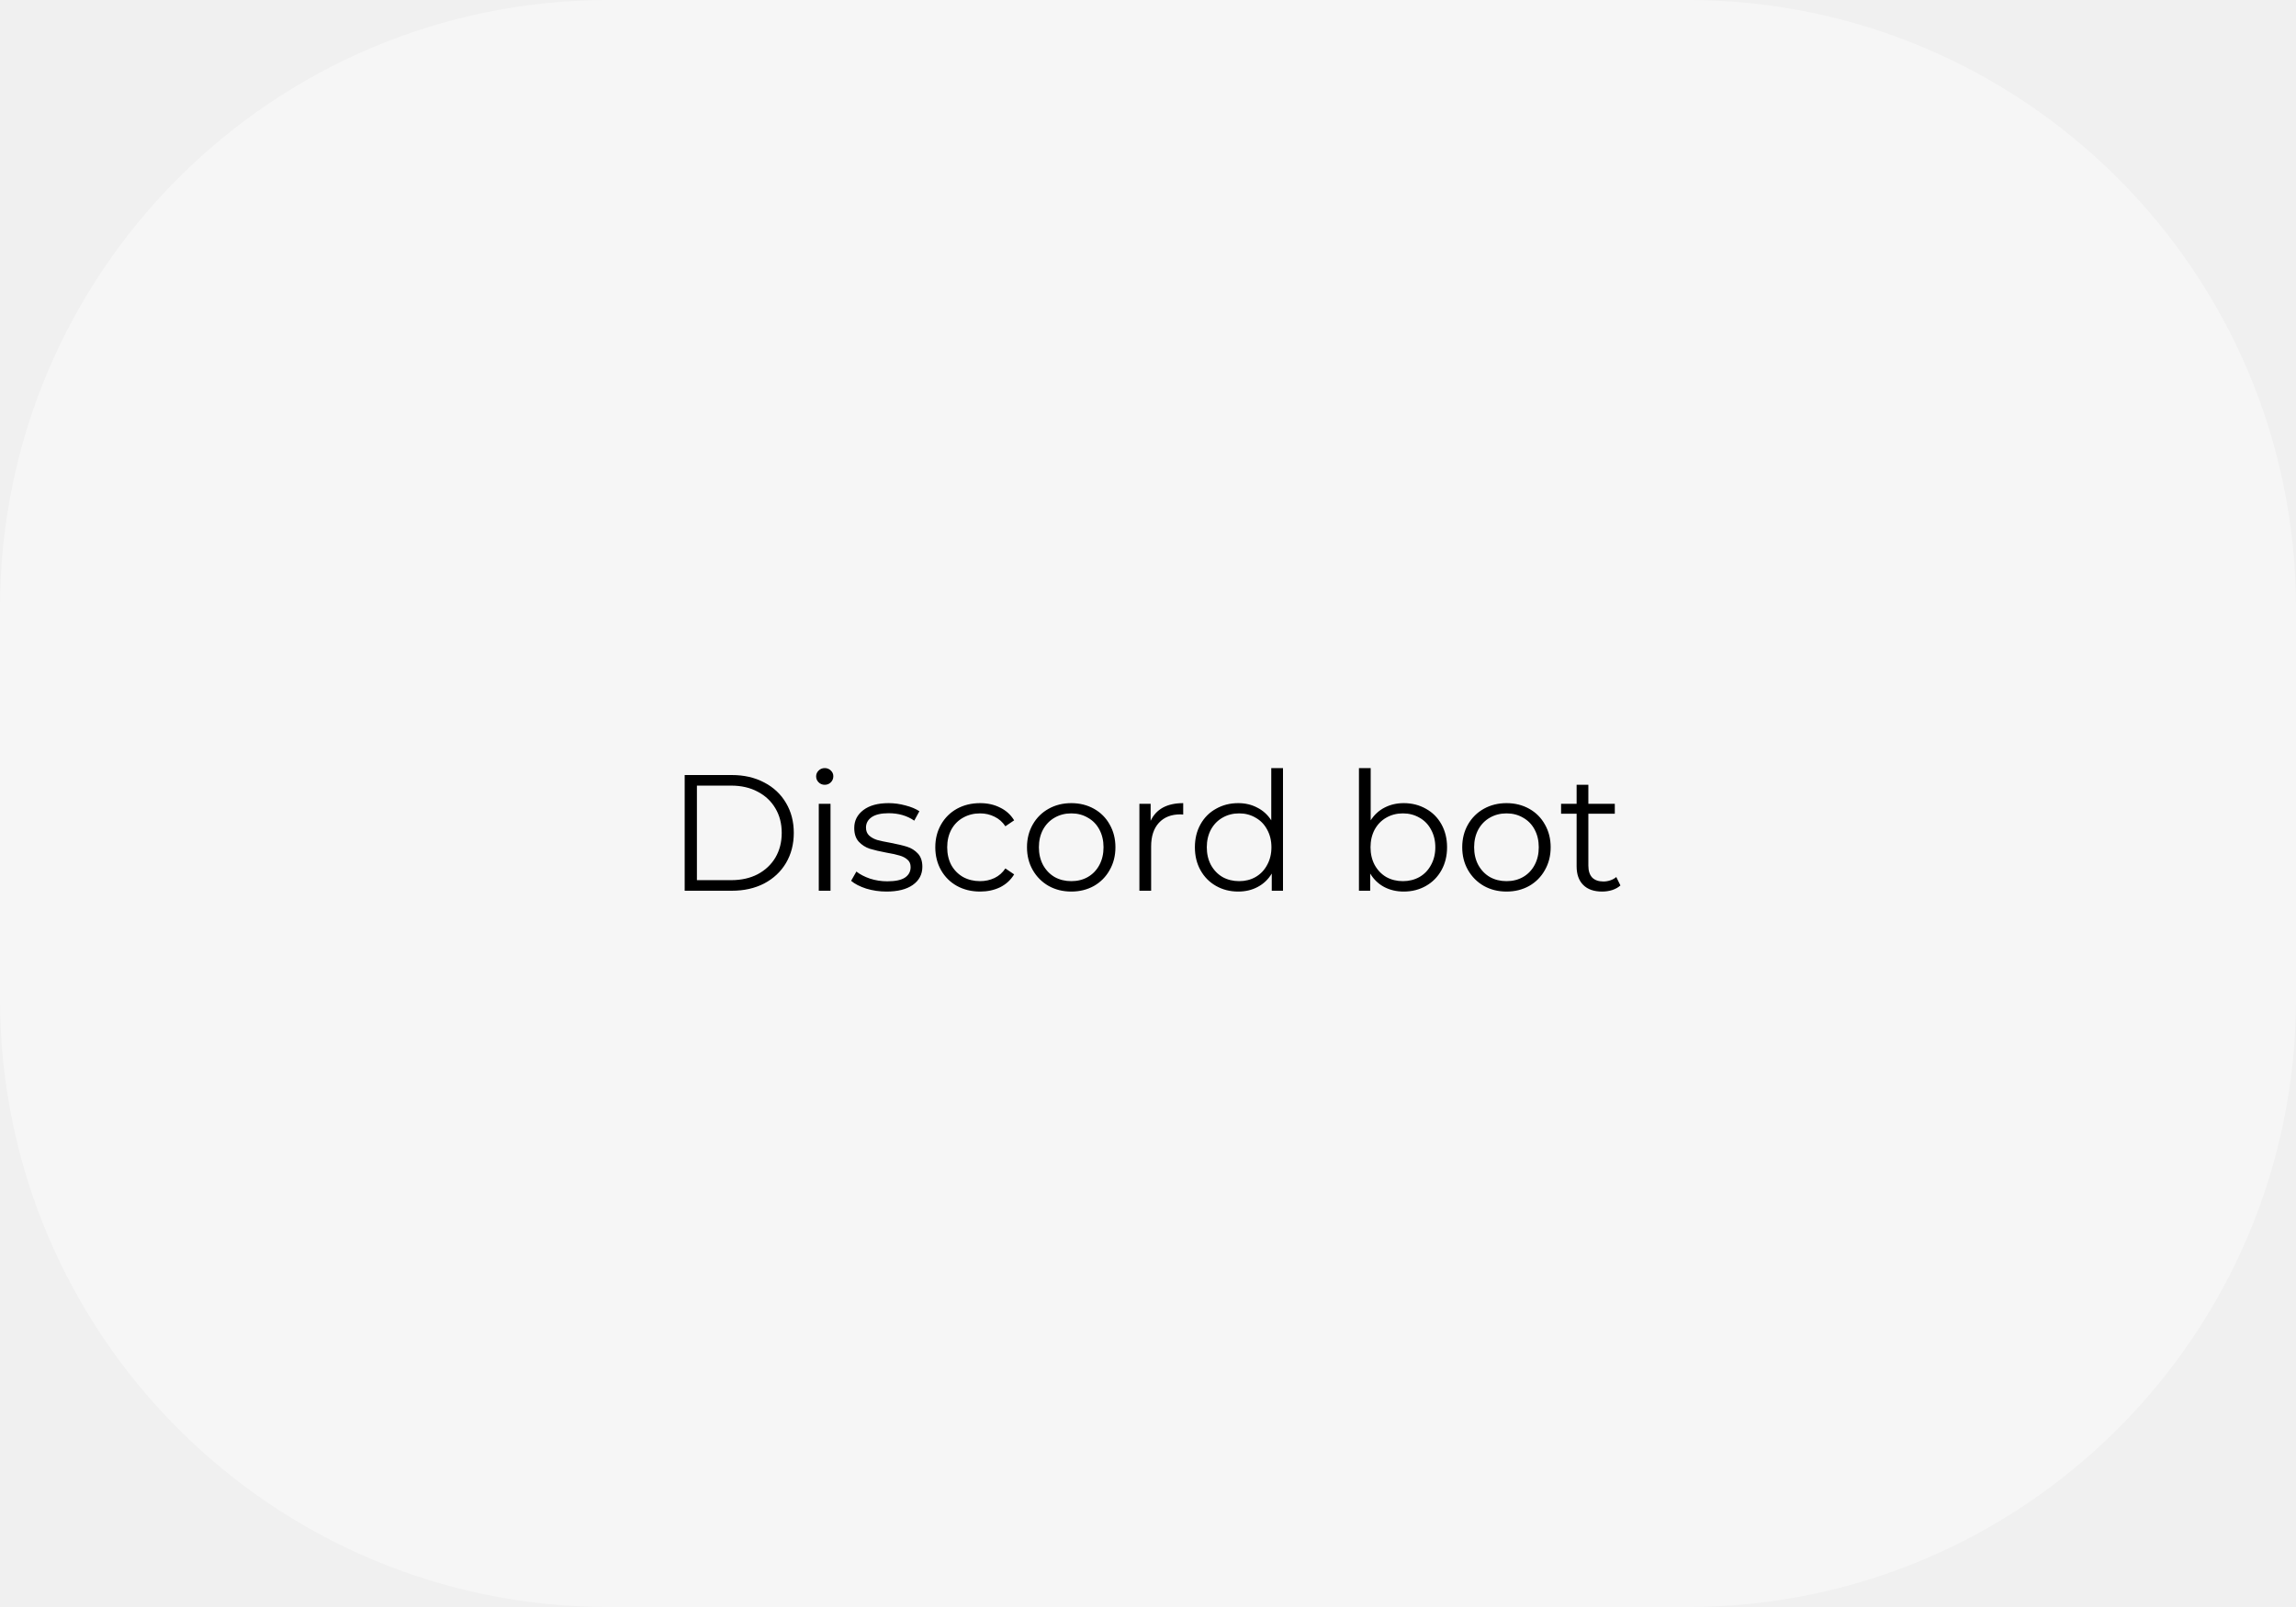
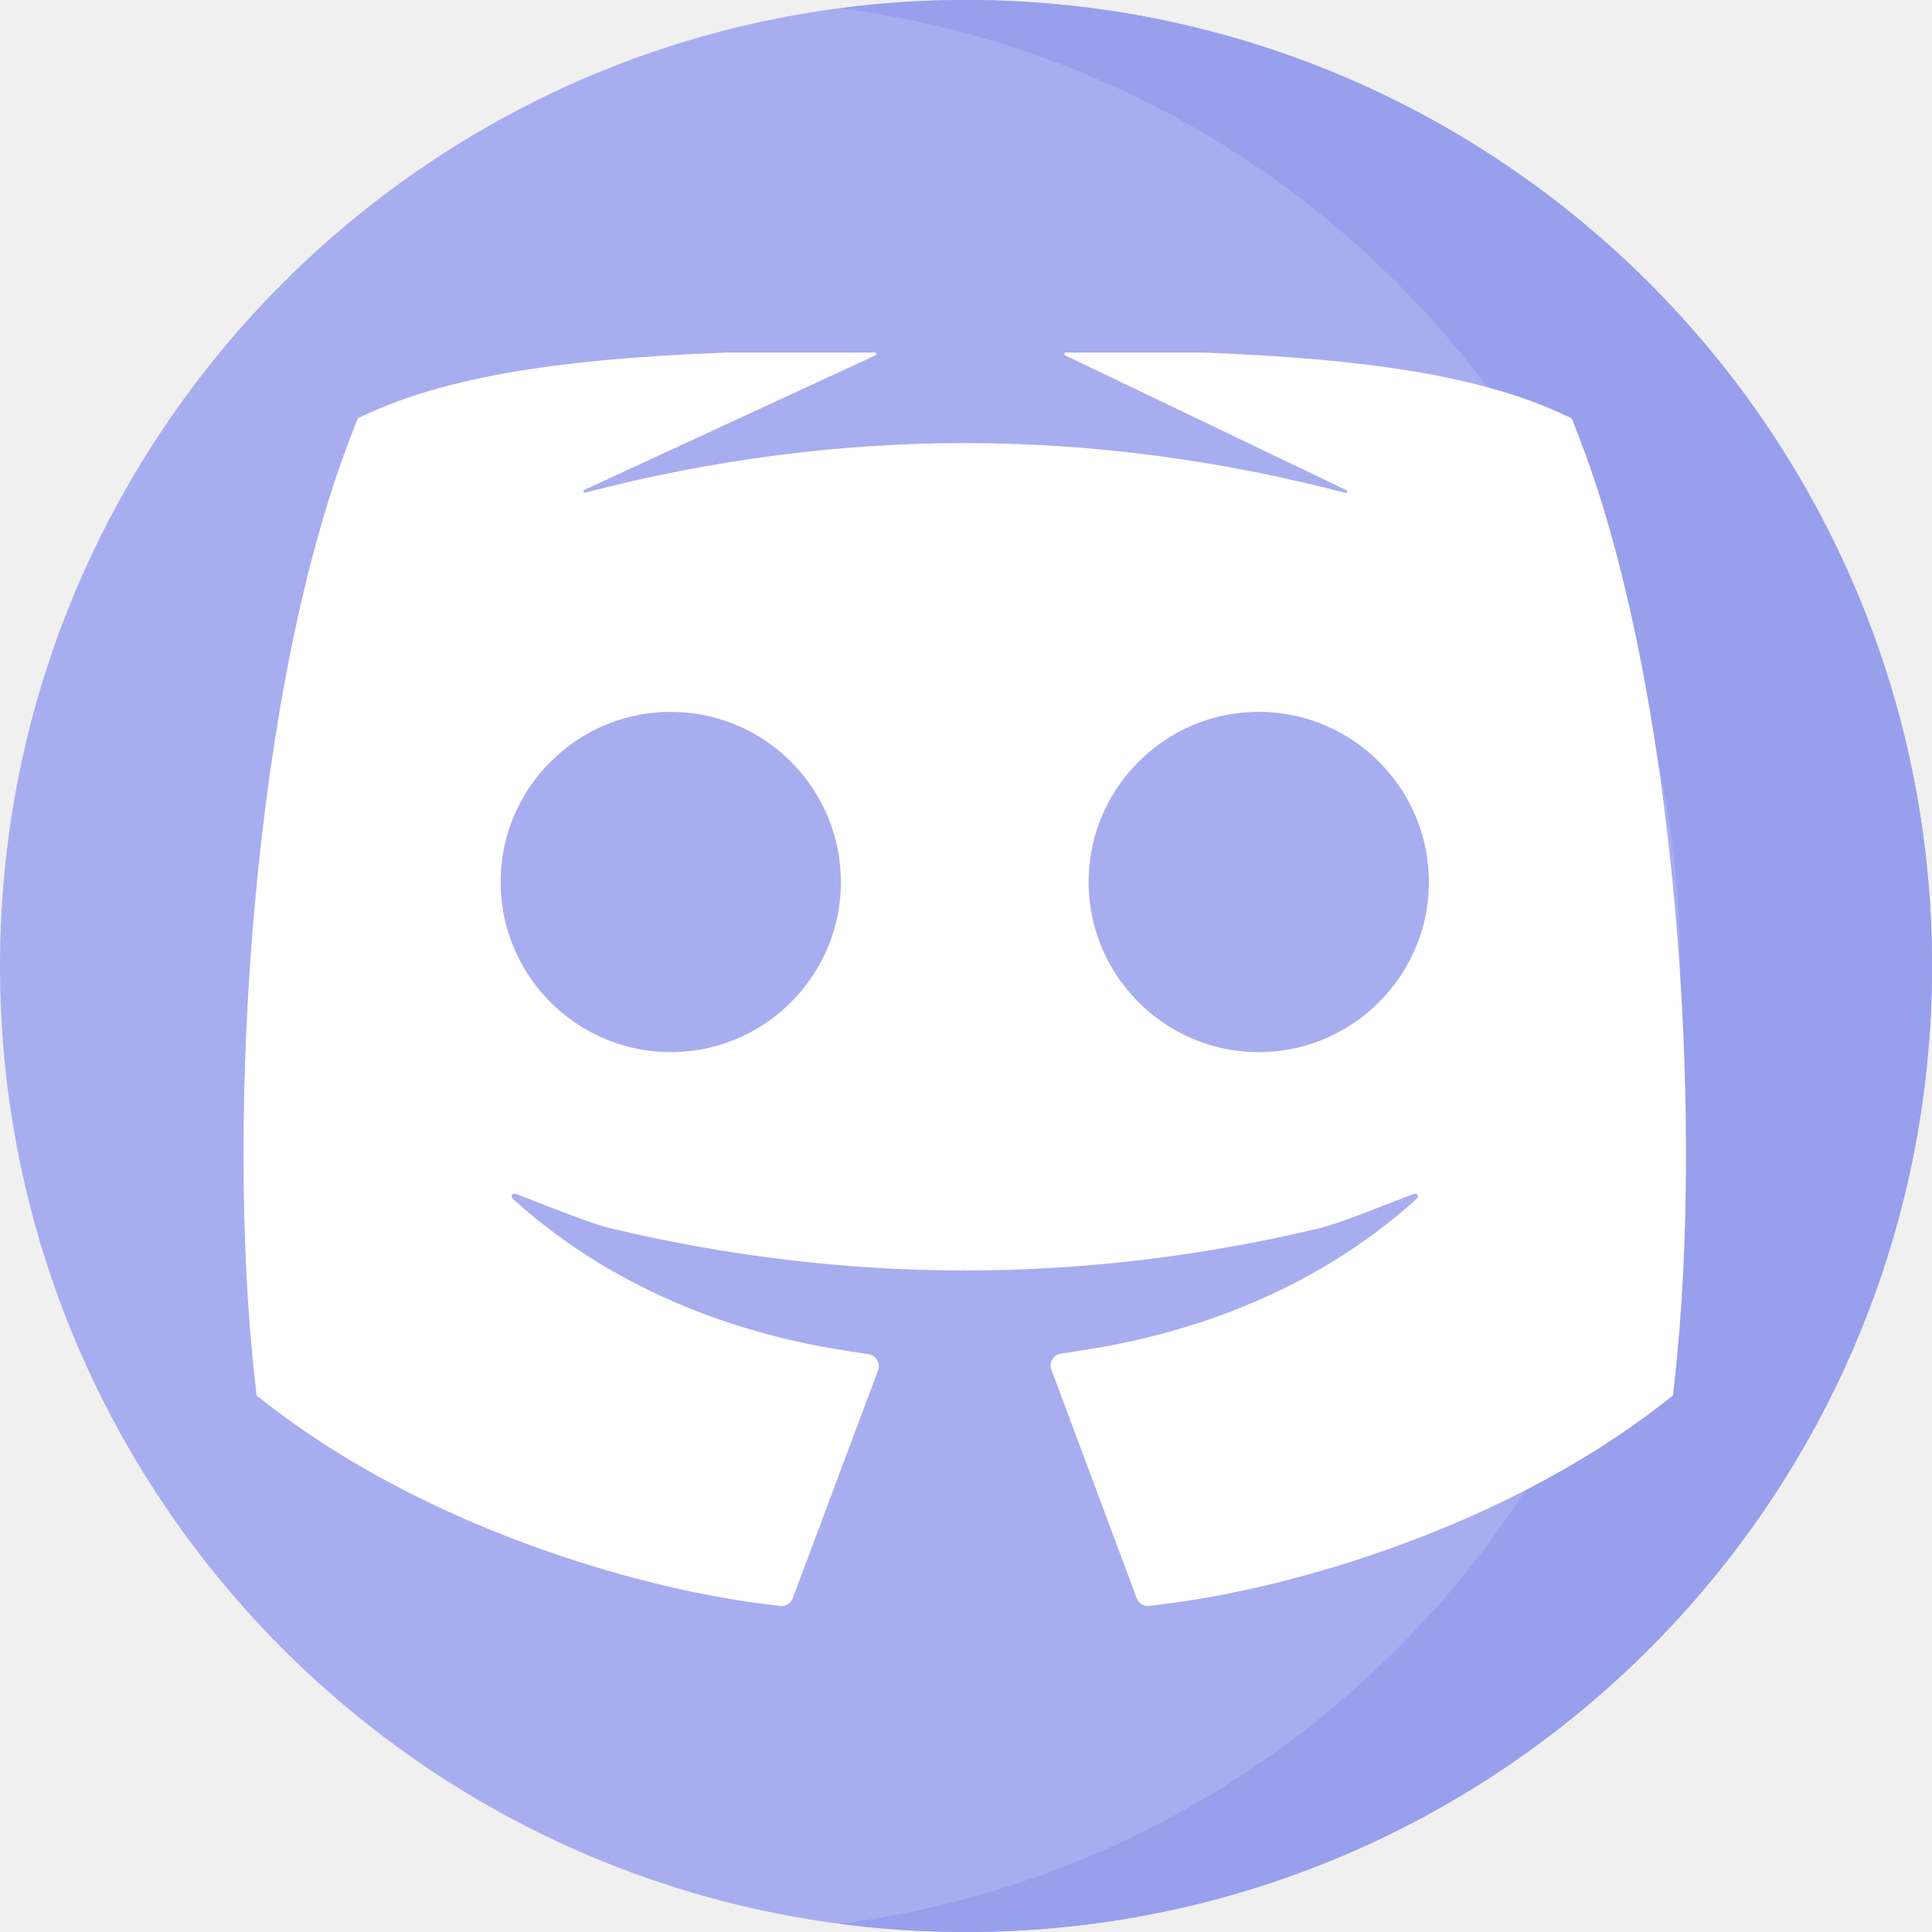
- <svg xmlns="http://www.w3.org/2000/svg" width="100%" height="100%" viewBox="0 0 500 350" fill="none">
-   <rect className="shape" width="500" height="350" rx="132.5" fill="white" fill-opacity=" 0.4" />
-   <path d="M149.104 168.8H159.364C162.028 168.8 164.38 169.34 166.42 170.42C168.46 171.476 170.044 172.964 171.172 174.884C172.3 176.78 172.864 178.952 172.864 181.4C172.864 183.848 172.3 186.032 171.172 187.952C170.044 189.848 168.46 191.336 166.42 192.416C164.38 193.472 162.028 194 159.364 194H149.104V168.8ZM159.22 191.696C161.428 191.696 163.36 191.264 165.016 190.4C166.672 189.512 167.956 188.3 168.868 186.764C169.78 185.204 170.236 183.416 170.236 181.4C170.236 179.384 169.78 177.608 168.868 176.072C167.956 174.512 166.672 173.3 165.016 172.436C163.36 171.548 161.428 171.104 159.22 171.104H151.768V191.696H159.22ZM178.306 175.064H180.862V194H178.306V175.064ZM179.602 170.924C179.074 170.924 178.63 170.744 178.27 170.384C177.91 170.024 177.73 169.592 177.73 169.088C177.73 168.608 177.91 168.188 178.27 167.828C178.63 167.468 179.074 167.288 179.602 167.288C180.13 167.288 180.574 167.468 180.934 167.828C181.294 168.164 181.474 168.572 181.474 169.052C181.474 169.58 181.294 170.024 180.934 170.384C180.574 170.744 180.13 170.924 179.602 170.924ZM193.05 194.18C191.514 194.18 190.038 193.964 188.622 193.532C187.23 193.076 186.138 192.512 185.346 191.84L186.498 189.824C187.29 190.448 188.286 190.964 189.486 191.372C190.686 191.756 191.934 191.948 193.23 191.948C194.958 191.948 196.23 191.684 197.046 191.156C197.886 190.604 198.306 189.836 198.306 188.852C198.306 188.156 198.078 187.616 197.622 187.232C197.166 186.824 196.59 186.524 195.894 186.332C195.198 186.116 194.274 185.912 193.122 185.72C191.586 185.432 190.35 185.144 189.414 184.856C188.478 184.544 187.674 184.028 187.002 183.308C186.354 182.588 186.03 181.592 186.03 180.32C186.03 178.736 186.69 177.44 188.01 176.432C189.33 175.424 191.166 174.92 193.518 174.92C194.742 174.92 195.966 175.088 197.19 175.424C198.414 175.736 199.422 176.156 200.214 176.684L199.098 178.736C197.538 177.656 195.678 177.116 193.518 177.116C191.886 177.116 190.65 177.404 189.81 177.98C188.994 178.556 188.586 179.312 188.586 180.248C188.586 180.968 188.814 181.544 189.27 181.976C189.75 182.408 190.338 182.732 191.034 182.948C191.73 183.14 192.69 183.344 193.914 183.56C195.426 183.848 196.638 184.136 197.55 184.424C198.462 184.712 199.242 185.204 199.89 185.9C200.538 186.596 200.862 187.556 200.862 188.78C200.862 190.436 200.166 191.756 198.774 192.74C197.406 193.7 195.498 194.18 193.05 194.18ZM213.435 194.18C211.563 194.18 209.883 193.772 208.395 192.956C206.931 192.14 205.779 191 204.939 189.536C204.099 188.048 203.679 186.38 203.679 184.532C203.679 182.684 204.099 181.028 204.939 179.564C205.779 178.1 206.931 176.96 208.395 176.144C209.883 175.328 211.563 174.92 213.435 174.92C215.067 174.92 216.519 175.244 217.791 175.892C219.087 176.516 220.107 177.44 220.851 178.664L218.943 179.96C218.319 179.024 217.527 178.328 216.567 177.872C215.607 177.392 214.563 177.152 213.435 177.152C212.067 177.152 210.831 177.464 209.727 178.088C208.647 178.688 207.795 179.552 207.171 180.68C206.571 181.808 206.271 183.092 206.271 184.532C206.271 185.996 206.571 187.292 207.171 188.42C207.795 189.524 208.647 190.388 209.727 191.012C210.831 191.612 212.067 191.912 213.435 191.912C214.563 191.912 215.607 191.684 216.567 191.228C217.527 190.772 218.319 190.076 218.943 189.14L220.851 190.436C220.107 191.66 219.087 192.596 217.791 193.244C216.495 193.868 215.043 194.18 213.435 194.18ZM233.296 194.18C231.472 194.18 229.828 193.772 228.364 192.956C226.9 192.116 225.748 190.964 224.908 189.5C224.068 188.036 223.648 186.38 223.648 184.532C223.648 182.684 224.068 181.028 224.908 179.564C225.748 178.1 226.9 176.96 228.364 176.144C229.828 175.328 231.472 174.92 233.296 174.92C235.12 174.92 236.764 175.328 238.228 176.144C239.692 176.96 240.832 178.1 241.648 179.564C242.488 181.028 242.908 182.684 242.908 184.532C242.908 186.38 242.488 188.036 241.648 189.5C240.832 190.964 239.692 192.116 238.228 192.956C236.764 193.772 235.12 194.18 233.296 194.18ZM233.296 191.912C234.64 191.912 235.84 191.612 236.896 191.012C237.976 190.388 238.816 189.512 239.416 188.384C240.016 187.256 240.316 185.972 240.316 184.532C240.316 183.092 240.016 181.808 239.416 180.68C238.816 179.552 237.976 178.688 236.896 178.088C235.84 177.464 234.64 177.152 233.296 177.152C231.952 177.152 230.74 177.464 229.66 178.088C228.604 178.688 227.764 179.552 227.14 180.68C226.54 181.808 226.24 183.092 226.24 184.532C226.24 185.972 226.54 187.256 227.14 188.384C227.764 189.512 228.604 190.388 229.66 191.012C230.74 191.612 231.952 191.912 233.296 191.912ZM250.575 178.772C251.175 177.5 252.063 176.54 253.239 175.892C254.439 175.244 255.915 174.92 257.667 174.92V177.404L257.055 177.368C255.062 177.368 253.503 177.98 252.375 179.204C251.247 180.428 250.683 182.144 250.683 184.352V194H248.127V175.064H250.575V178.772ZM279.399 167.288V194H276.951V190.256C276.183 191.528 275.163 192.5 273.891 193.172C272.643 193.844 271.227 194.18 269.643 194.18C267.867 194.18 266.259 193.772 264.819 192.956C263.379 192.14 262.251 191 261.435 189.536C260.619 188.072 260.211 186.404 260.211 184.532C260.211 182.66 260.619 180.992 261.435 179.528C262.251 178.064 263.379 176.936 264.819 176.144C266.259 175.328 267.867 174.92 269.643 174.92C271.179 174.92 272.559 175.244 273.783 175.892C275.031 176.516 276.051 177.44 276.843 178.664V167.288H279.399ZM269.859 191.912C271.179 191.912 272.367 191.612 273.423 191.012C274.503 190.388 275.343 189.512 275.943 188.384C276.567 187.256 276.879 185.972 276.879 184.532C276.879 183.092 276.567 181.808 275.943 180.68C275.343 179.552 274.503 178.688 273.423 178.088C272.367 177.464 271.179 177.152 269.859 177.152C268.515 177.152 267.303 177.464 266.223 178.088C265.167 178.688 264.327 179.552 263.703 180.68C263.103 181.808 262.803 183.092 262.803 184.532C262.803 185.972 263.103 187.256 263.703 188.384C264.327 189.512 265.167 190.388 266.223 191.012C267.303 191.612 268.515 191.912 269.859 191.912ZM305.695 174.92C307.471 174.92 309.079 175.328 310.519 176.144C311.959 176.936 313.087 178.064 313.903 179.528C314.719 180.992 315.127 182.66 315.127 184.532C315.127 186.404 314.719 188.072 313.903 189.536C313.087 191 311.959 192.14 310.519 192.956C309.079 193.772 307.471 194.18 305.695 194.18C304.111 194.18 302.683 193.844 301.411 193.172C300.163 192.5 299.155 191.528 298.387 190.256V194H295.939V167.288H298.495V178.664C299.287 177.44 300.295 176.516 301.519 175.892C302.767 175.244 304.159 174.92 305.695 174.92ZM305.515 191.912C306.835 191.912 308.035 191.612 309.115 191.012C310.195 190.388 311.035 189.512 311.635 188.384C312.259 187.256 312.571 185.972 312.571 184.532C312.571 183.092 312.259 181.808 311.635 180.68C311.035 179.552 310.195 178.688 309.115 178.088C308.035 177.464 306.835 177.152 305.515 177.152C304.171 177.152 302.959 177.464 301.879 178.088C300.823 178.688 299.983 179.552 299.359 180.68C298.759 181.808 298.459 183.092 298.459 184.532C298.459 185.972 298.759 187.256 299.359 188.384C299.983 189.512 300.823 190.388 301.879 191.012C302.959 191.612 304.171 191.912 305.515 191.912ZM328.077 194.18C326.253 194.18 324.609 193.772 323.145 192.956C321.681 192.116 320.529 190.964 319.689 189.5C318.849 188.036 318.429 186.38 318.429 184.532C318.429 182.684 318.849 181.028 319.689 179.564C320.529 178.1 321.681 176.96 323.145 176.144C324.609 175.328 326.253 174.92 328.077 174.92C329.901 174.92 331.545 175.328 333.009 176.144C334.473 176.96 335.613 178.1 336.429 179.564C337.269 181.028 337.689 182.684 337.689 184.532C337.689 186.38 337.269 188.036 336.429 189.5C335.613 190.964 334.473 192.116 333.009 192.956C331.545 193.772 329.901 194.18 328.077 194.18ZM328.077 191.912C329.421 191.912 330.621 191.612 331.677 191.012C332.757 190.388 333.597 189.512 334.197 188.384C334.797 187.256 335.097 185.972 335.097 184.532C335.097 183.092 334.797 181.808 334.197 180.68C333.597 179.552 332.757 178.688 331.677 178.088C330.621 177.464 329.421 177.152 328.077 177.152C326.733 177.152 325.521 177.464 324.441 178.088C323.385 178.688 322.545 179.552 321.921 180.68C321.321 181.808 321.021 183.092 321.021 184.532C321.021 185.972 321.321 187.256 321.921 188.384C322.545 189.512 323.385 190.388 324.441 191.012C325.521 191.612 326.733 191.912 328.077 191.912ZM352.88 192.848C352.4 193.28 351.8 193.616 351.08 193.856C350.384 194.072 349.652 194.18 348.884 194.18C347.108 194.18 345.74 193.7 344.78 192.74C343.82 191.78 343.34 190.424 343.34 188.672V177.224H339.956V175.064H343.34V170.924H345.896V175.064H351.656V177.224H345.896V188.528C345.896 189.656 346.172 190.52 346.724 191.12C347.3 191.696 348.116 191.984 349.172 191.984C349.7 191.984 350.204 191.9 350.684 191.732C351.188 191.564 351.62 191.324 351.98 191.012L352.88 192.848Z" fill="black" />
+ <svg xmlns="http://www.w3.org/2000/svg" width="30" height="30" viewBox="0 0 30 30" fill="none">
+   <path d="M15 30C23.284 30 30 23.284 30 15C30 6.716 23.284 0 15 0C6.716 0 0 6.716 0 15C0 23.284 6.716 30 15 30Z" fill="#A8ADF0" />
+   <path d="M15 0C14.337 0 13.684 0.044 13.043 0.127C20.403 1.086 26.087 7.379 26.087 15C26.087 22.621 20.403 28.914 13.043 29.873C13.684 29.956 14.337 30 15 30C23.284 30 30 23.284 30 15C30 6.716 23.284 0 15 0Z" fill="#989FEC" />
+   <path d="M24.482 6.69L24.408 6.502C24.406 6.497 24.401 6.492 24.396 6.49L24.212 6.406C22.699 5.719 20.564 5.549 18.675 5.474H16.547C16.523 5.474 16.516 5.506 16.538 5.517L20.908 7.612C20.932 7.624 20.919 7.66 20.892 7.653C18.927 7.14 16.941 6.88 14.981 6.88C13.026 6.88 11.047 7.139 9.088 7.649C9.061 7.655 9.048 7.618 9.073 7.607L13.596 5.517C13.618 5.507 13.611 5.474 13.587 5.474H11.287C9.398 5.549 7.263 5.719 5.749 6.406L5.565 6.49C5.56 6.492 5.556 6.497 5.554 6.502L5.48 6.69C3.931 10.615 3.49 17.278 3.96 21.452L3.984 21.671L4.159 21.806C6.578 23.683 9.814 24.648 11.849 24.904L12.113 24.937C12.198 24.947 12.28 24.898 12.31 24.817L13.635 21.278C13.676 21.167 13.606 21.047 13.49 21.029L13.083 20.965C11.665 20.742 9.657 20.152 7.96 18.612C7.924 18.579 7.958 18.52 8.004 18.537C8.142 18.589 8.294 18.648 8.451 18.709C8.835 18.859 9.232 19.014 9.491 19.076C11.311 19.509 13.157 19.728 14.98 19.728V19.696H14.984L14.985 19.728C16.805 19.728 18.651 19.509 20.471 19.076C20.73 19.014 21.127 18.859 21.51 18.709C21.667 18.648 21.819 18.589 21.957 18.537C22.003 18.52 22.038 18.58 22.001 18.612C20.31 20.145 18.299 20.734 16.878 20.956L16.472 21.02C16.355 21.038 16.285 21.159 16.326 21.269L17.651 24.817C17.681 24.898 17.763 24.947 17.849 24.936L18.112 24.903C20.148 24.647 23.383 23.683 25.803 21.806L25.977 21.671L26.002 21.452C26.471 17.278 26.031 10.615 24.482 6.69ZM10.657 16.326C9.011 16.473 7.638 15.1 7.785 13.455C7.897 12.193 8.913 11.178 10.174 11.065C11.82 10.918 13.193 12.291 13.046 13.937C12.934 15.198 11.918 16.214 10.657 16.326ZM19.787 16.326C18.142 16.473 16.769 15.1 16.915 13.455C17.028 12.193 18.043 11.178 19.305 11.065C20.95 10.918 22.323 12.291 22.177 13.937C22.064 15.198 21.048 16.214 19.787 16.326Z" fill="white" />
</svg>
